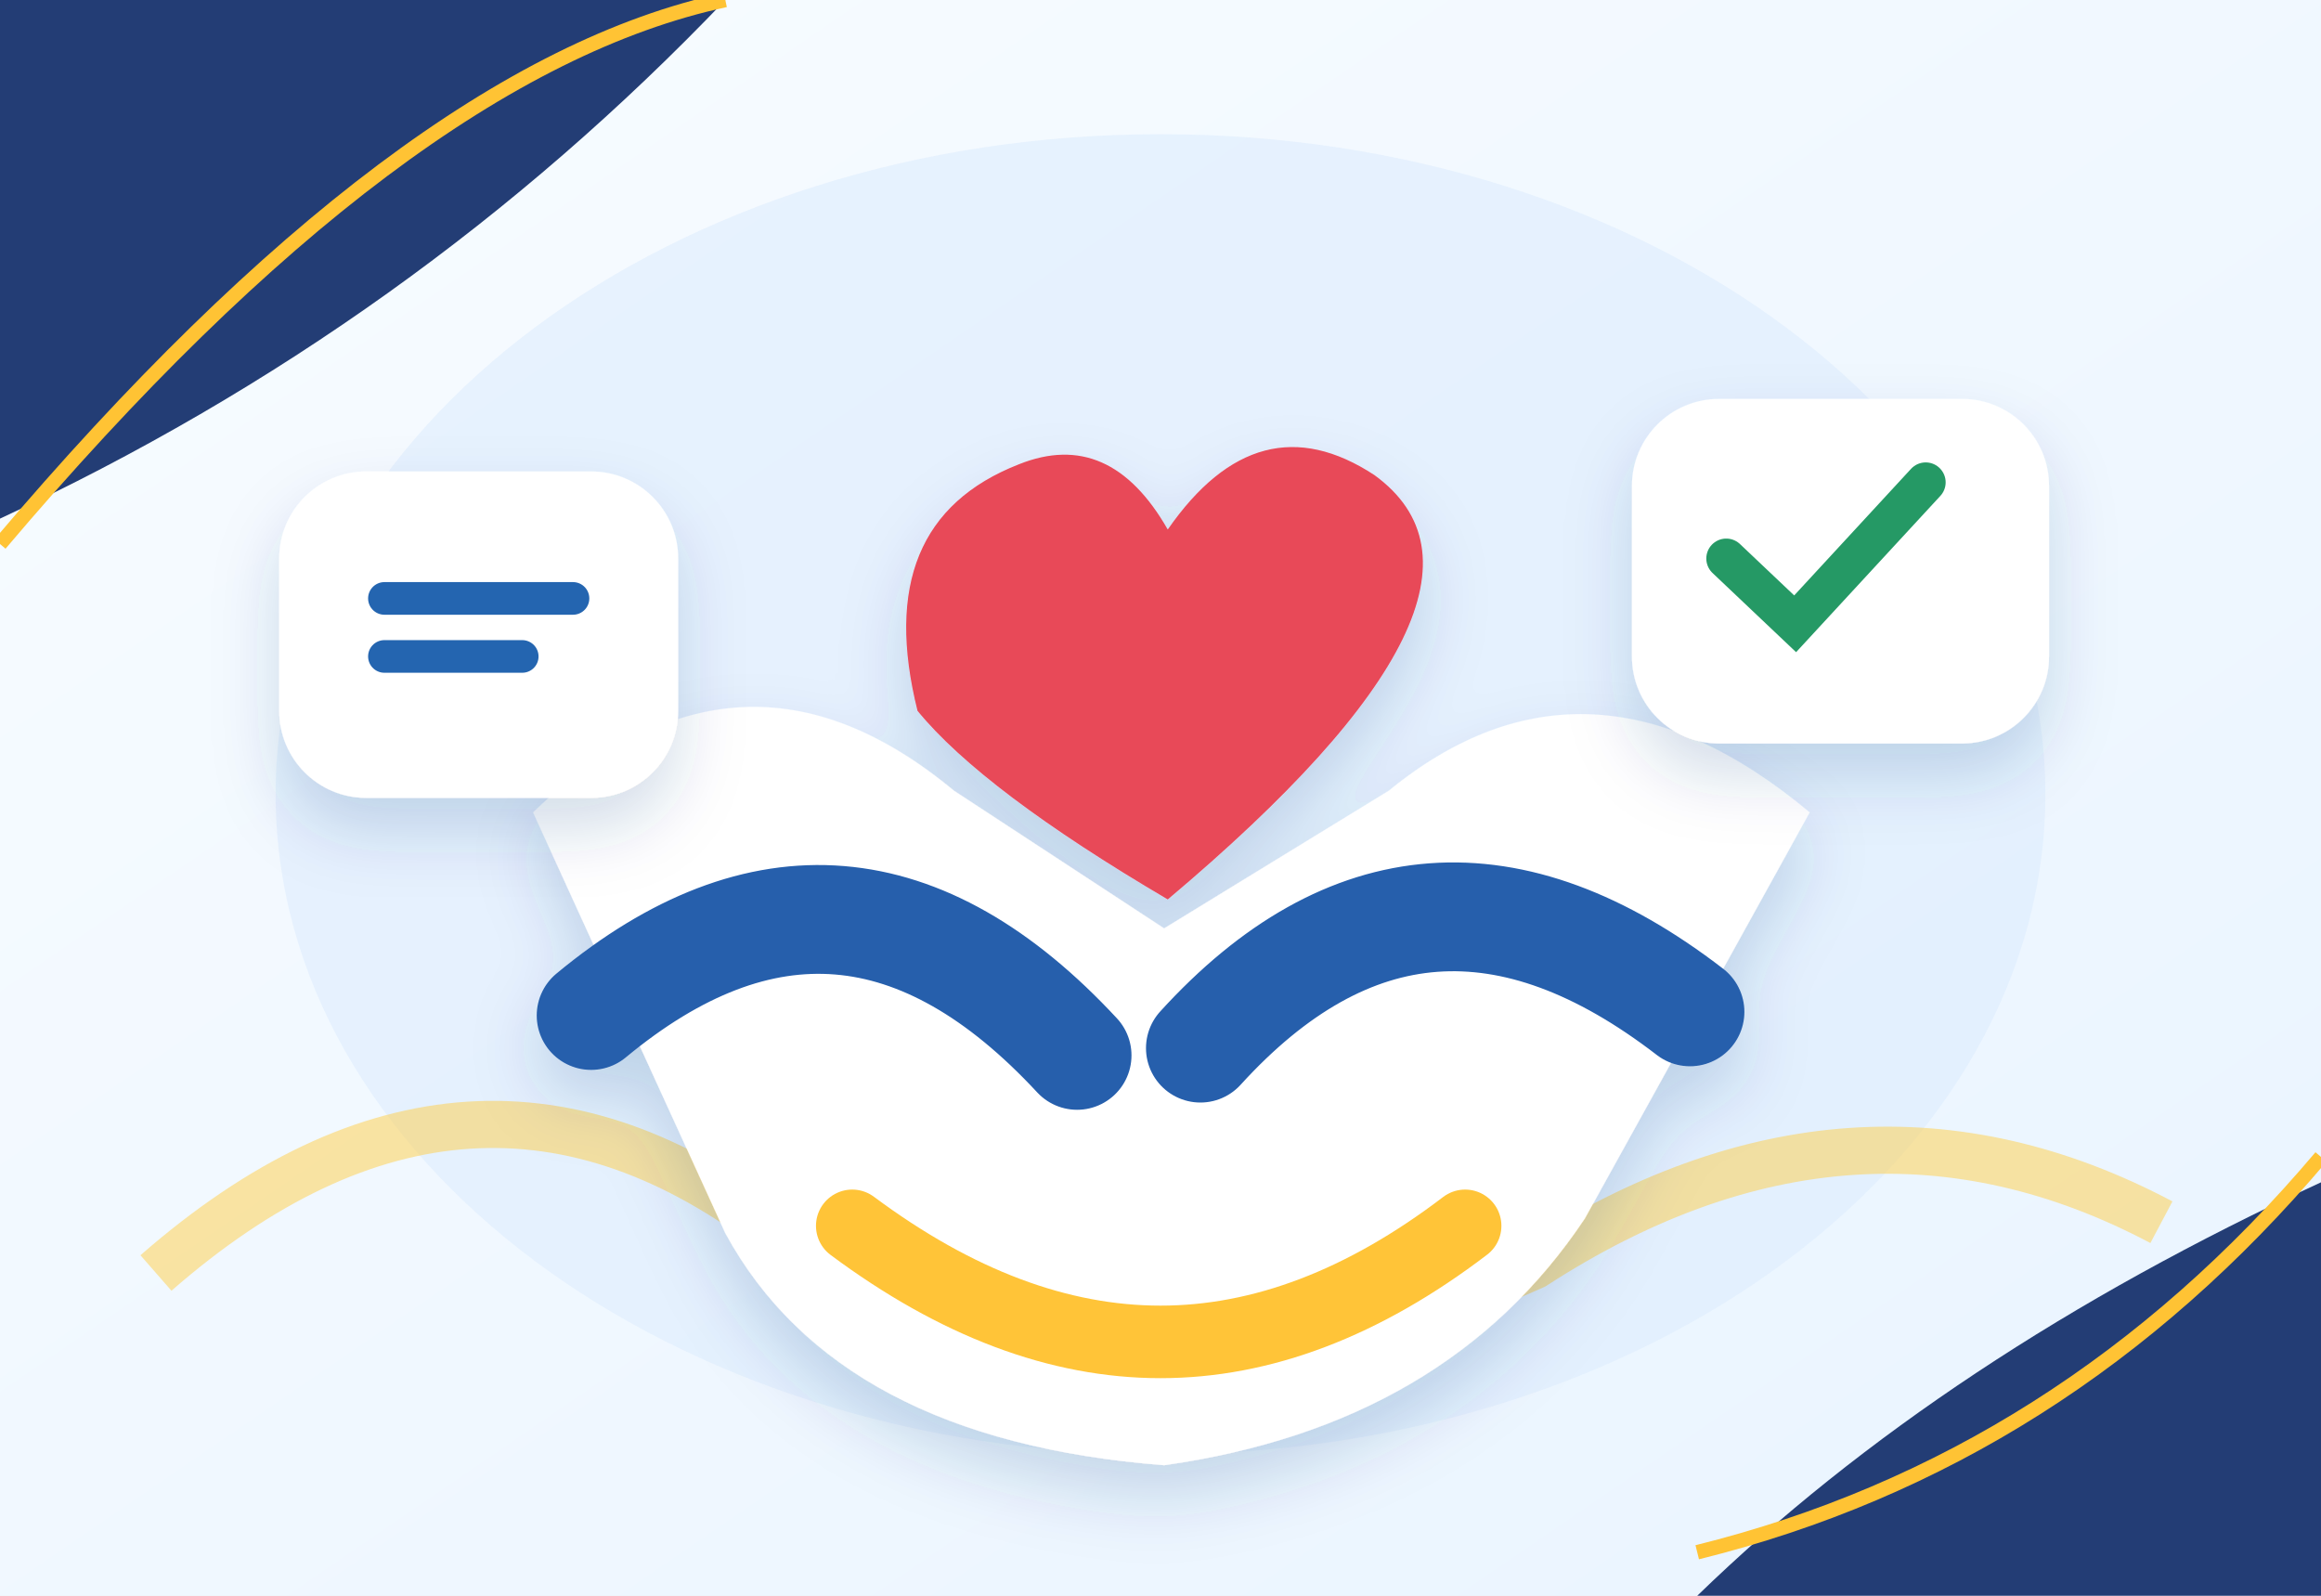
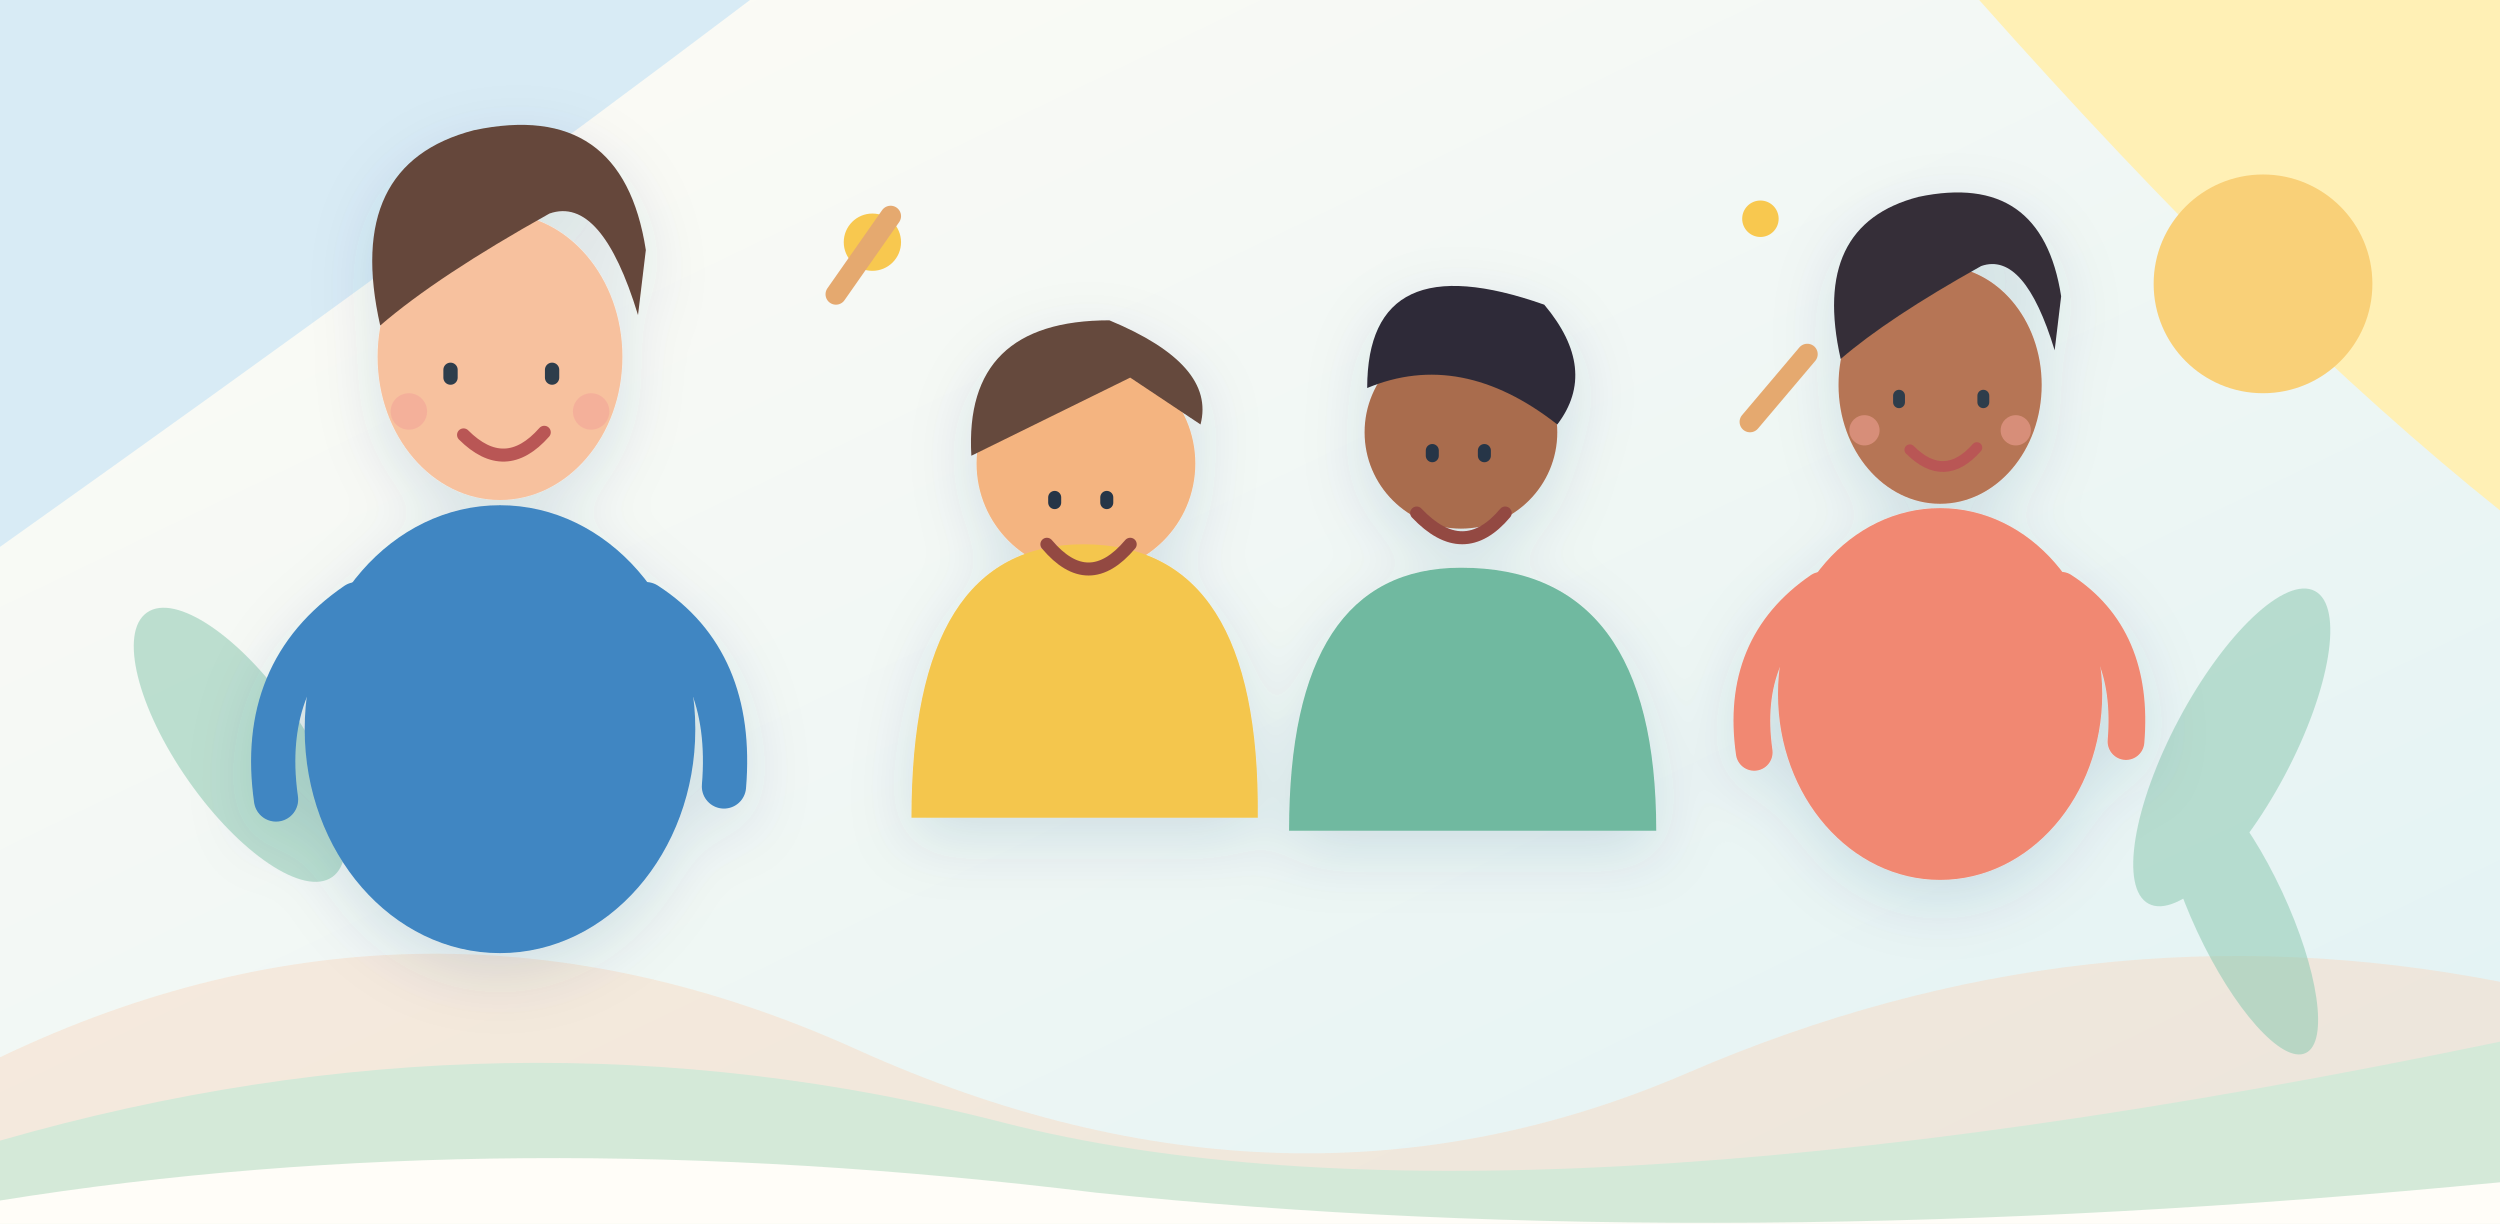
- <svg xmlns="http://www.w3.org/2000/svg" viewBox="0 0 640 440">
+ <svg xmlns="http://www.w3.org/2000/svg" viewBox="0 0 960 470" role="img" aria-label="Ilustração alegre da comunidade escolar">
  <defs>
-     <linearGradient id="bg" x1="0" y1="0" x2="1" y2="1">
-       <stop stop-color="#f8fcff" />
-       <stop offset="1" stop-color="#e9f4ff" />
+     <linearGradient id="bg" x2="1" y2="1">
+       <stop stop-color="#FFFCF5" />
+       <stop offset="1" stop-color="#E1F2F4" />
    </linearGradient>
-     <filter id="shadow" x="-25%" y="-25%" width="150%" height="150%">
-       <feDropShadow dx="0" dy="9" stdDeviation="9" flood-color="#183b7e" flood-opacity=".17" />
+     <filter id="sh">
+       <feDropShadow dx="0" dy="8" stdDeviation="12" flood-color="#1D4978" flood-opacity=".13" />
    </filter>
  </defs>
-   <rect width="640" height="440" fill="url(#bg)" />
-   <path d="M0 0h200Q114 90 0 143Z" fill="#233d75" />
-   <path d="M0 150Q111 19 200 0" stroke="#ffc334" stroke-width="4" fill="none" />
-   <path d="M640 440H468q68-66 172-114Z" fill="#233d75" />
-   <path d="M640 319q-71 84-172 109" stroke="#ffc334" stroke-width="4" fill="none" />
-   <ellipse cx="320" cy="219" rx="244" ry="182" fill="#ddecfd" opacity=".58" />
-   <path d="M43 351q87-76 171-11t209 9q88-57 173-12" stroke="#ffce46" stroke-width="13" fill="none" opacity=".5" />
-   <g filter="url(#shadow)">
-     <path d="M147 224q57-55 116-6l58 38 62-38q55-45 116 6l-62 112q-38 57-116 68-90-7-121-64z" fill="#fff" />
-     <path d="M253 196q-13-52 28-68 25-10 41 18 25-36 57-15 44 32-57 117-51-30-69-52" fill="#e84859" />
-     <path d="M163 280q70-58 134 11m169-12q-74-57-135 10" fill="none" stroke="#255eac" stroke-width="30" stroke-linecap="round" />
-     <path d="M235 338q43 32 85 32t84-32" fill="none" stroke="#ffc437" stroke-width="20" stroke-linecap="round" />
+   <rect width="960" height="470" fill="url(#bg)" />
+   <path d="M0 0h288Q169 90 0 210Z" fill="#D8EBF5" />
+   <path d="M960 0H760Q870 124 960 196Z" fill="#FFF0B5" />
+   <circle cx="869" cy="109" r="42" fill="#F9D078" />
+   <path d="M0 406Q163 328 329 403T648 412T960 377V470H0Z" fill="#F9D7BE" opacity=".45" />
+   <path d="M0 438Q195 382 385 431T960 400V470H0Z" fill="#D4E9D8" />
+   <g opacity=".55" fill="#8CC9B1">
+     <ellipse cx="92" cy="286" rx="24" ry="62" transform="rotate(-35 92 286)" />
+     <ellipse cx="857" cy="287" rx="23" ry="68" transform="rotate(28 857 287)" />
+     <ellipse cx="860" cy="350" rx="18" ry="60" transform="rotate(-25 860 350)" />
  </g>
-   <g filter="url(#shadow)">
-     <rect x="77" y="130" width="110" height="90" rx="24" fill="#fff" />
-     <rect x="450" y="110" width="115" height="95" rx="24" fill="#fff" />
+   <g filter="url(#sh)">
+     <g transform="translate(192 130) scale(1)">
+       <ellipse cx="0" cy="150" rx="75" ry="86" fill="#3F86C2" />
+       <path d="M-55 102q-38 26-31 75M56 102q34 22 30 70" fill="none" stroke="#3F86C2" stroke-width="17" stroke-linecap="round" />
+       <ellipse cy="7" cx="0" rx="47" ry="55" fill="#F7C19E" />
+       <path d="M-46-5q-14-62 36-75 57-12 66 46l-3 25Q39-55 19-48q-43 24-65 43" fill="#65473A" />
+       <path d="M-19 12v3m39-3v3" fill="none" stroke="#2E3D4C" stroke-width="5.5" stroke-linecap="round" />
+       <path d="M-14 37q16 16 31-1" fill="none" stroke="#B95655" stroke-width="5" stroke-linecap="round" />
+       <circle cx="-35" cy="28" r="7" fill="#F3A298" opacity=".55" />
+       <circle cx="35" cy="28" r="7" fill="#F3A298" opacity=".55" />
+     </g>
+     <g transform="translate(745 142) scale(0.83)">
+       <ellipse cx="0" cy="150" rx="75" ry="86" fill="#F18872" />
+       <path d="M-55 102q-38 26-31 75M56 102q34 22 30 70" fill="none" stroke="#F18872" stroke-width="17" stroke-linecap="round" />
+       <ellipse cy="7" cx="0" rx="47" ry="55" fill="#B67554" />
+       <path d="M-46-5q-14-62 36-75 57-12 66 46l-3 25Q39-55 19-48q-43 24-65 43" fill="#342F39" />
+       <path d="M-19 12v3m39-3v3" fill="none" stroke="#2E3D4C" stroke-width="5.5" stroke-linecap="round" />
+       <path d="M-14 37q16 16 31-1" fill="none" stroke="#B95655" stroke-width="5" stroke-linecap="round" />
+       <circle cx="-35" cy="28" r="7" fill="#F3A298" opacity=".55" />
+       <circle cx="35" cy="28" r="7" fill="#F3A298" opacity=".55" />
+     </g>
+     <g transform="translate(480 260)">
+       <circle cx="-63" cy="-82" r="42" fill="#F4B480" />
+       <path d="M-107-85q-3-52 53-52 41 17 35 40l-27-18-61 30" fill="#65483D" />
+       <path d="M-130 54q0-105 66-105 68 0 67 105" fill="#F4C64E" />
+       <circle cx="81" cy="-94" r="37" fill="#A96C4E" />
+       <path d="M45-111q0-56 68-32 21 25 5 46-37-29-73-14" fill="#2F2B37" />
+       <path d="M15 59q0-101 66-101 75 0 75 101" fill="#70B9A0" />
+       <path d="M-75-69v2m20-2v2m125-20v2m20-2v2" stroke="#263546" stroke-width="5" stroke-linecap="round" />
+       <path d="M-78-51q16 19 32 0m110-12q18 19 34 0" stroke="#934943" stroke-width="5" stroke-linecap="round" fill="none" />
+     </g>
  </g>
-   <path d="M106 165h52m-52 16h38" stroke="#2465b0" stroke-width="9" stroke-linecap="round" />
-   <path d="m476 154 19 18 36-39" stroke="#259965" fill="none" stroke-width="11" stroke-linecap="round" />
+   <g fill="#F8C84F">
+     <circle cx="335" cy="93" r="11" />
+     <circle cx="676" cy="84" r="7" />
+   </g>
+   <path d="M321 113l21-30m330 79 22-26" stroke="#E5A96F" stroke-width="8" stroke-linecap="round" />
+   <path d="M0 461q193-31 421-3 239 25 539-4v16H0Z" fill="#FFFDF8" />
</svg>
